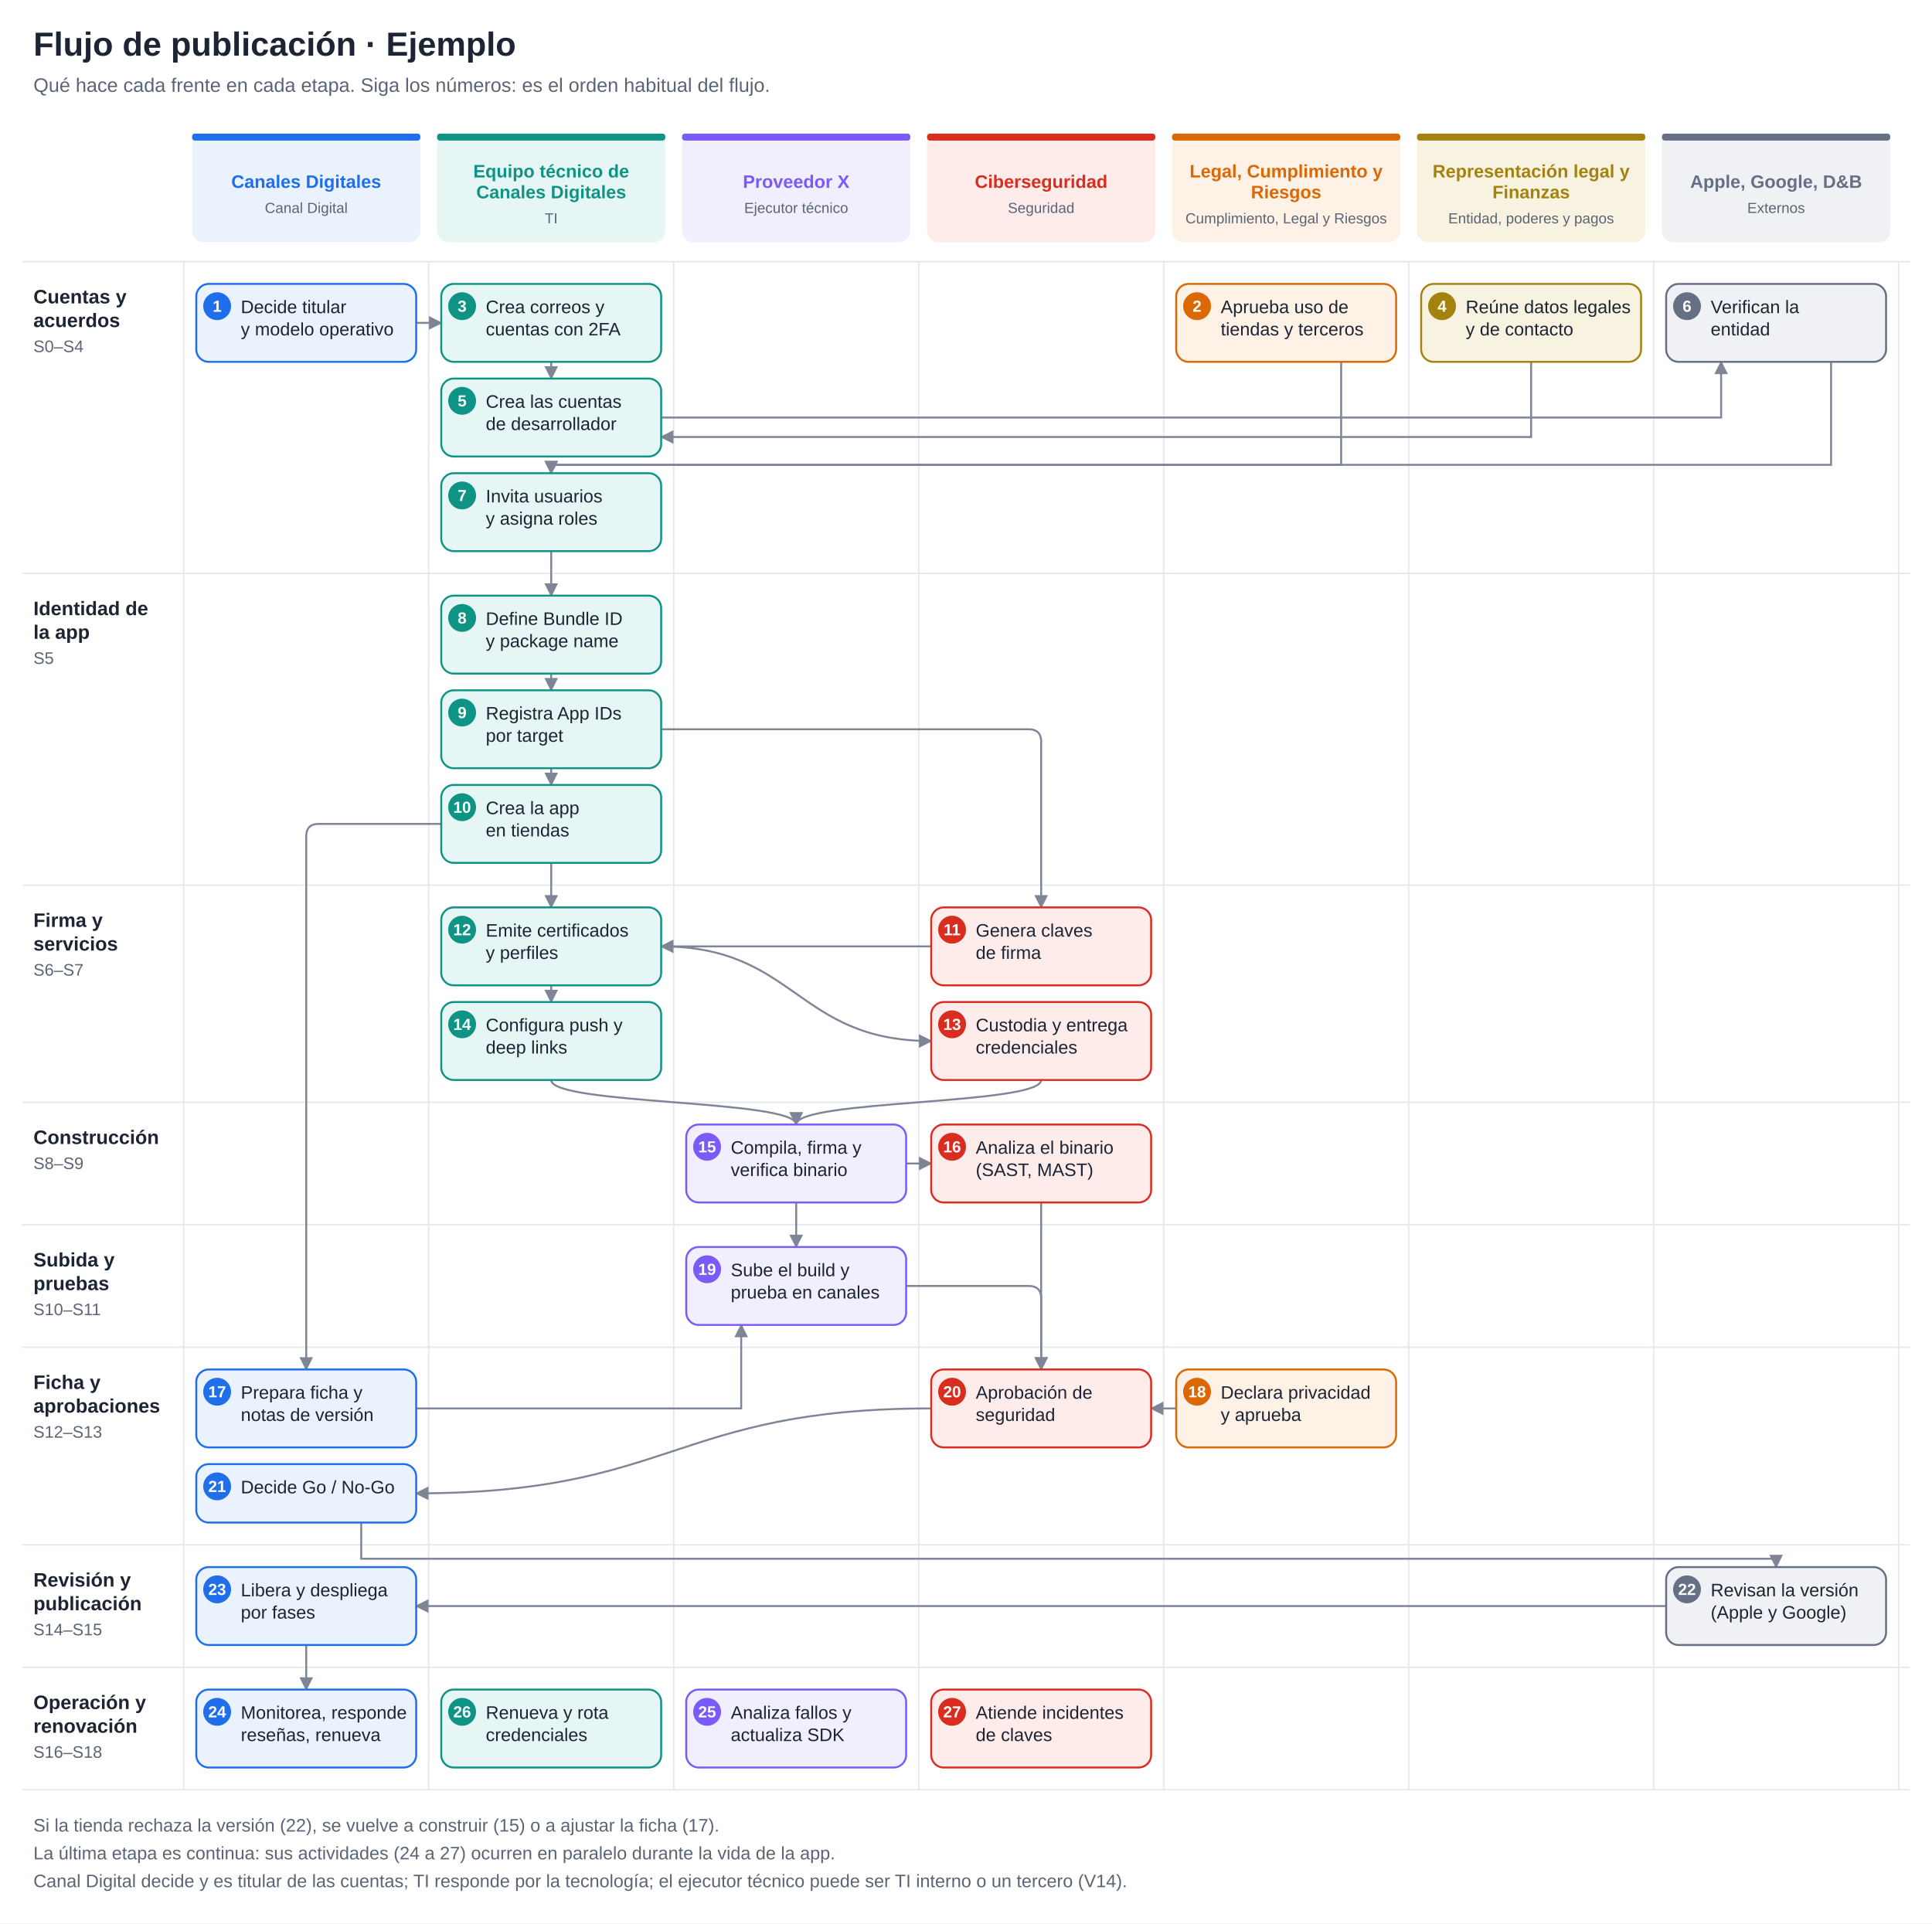
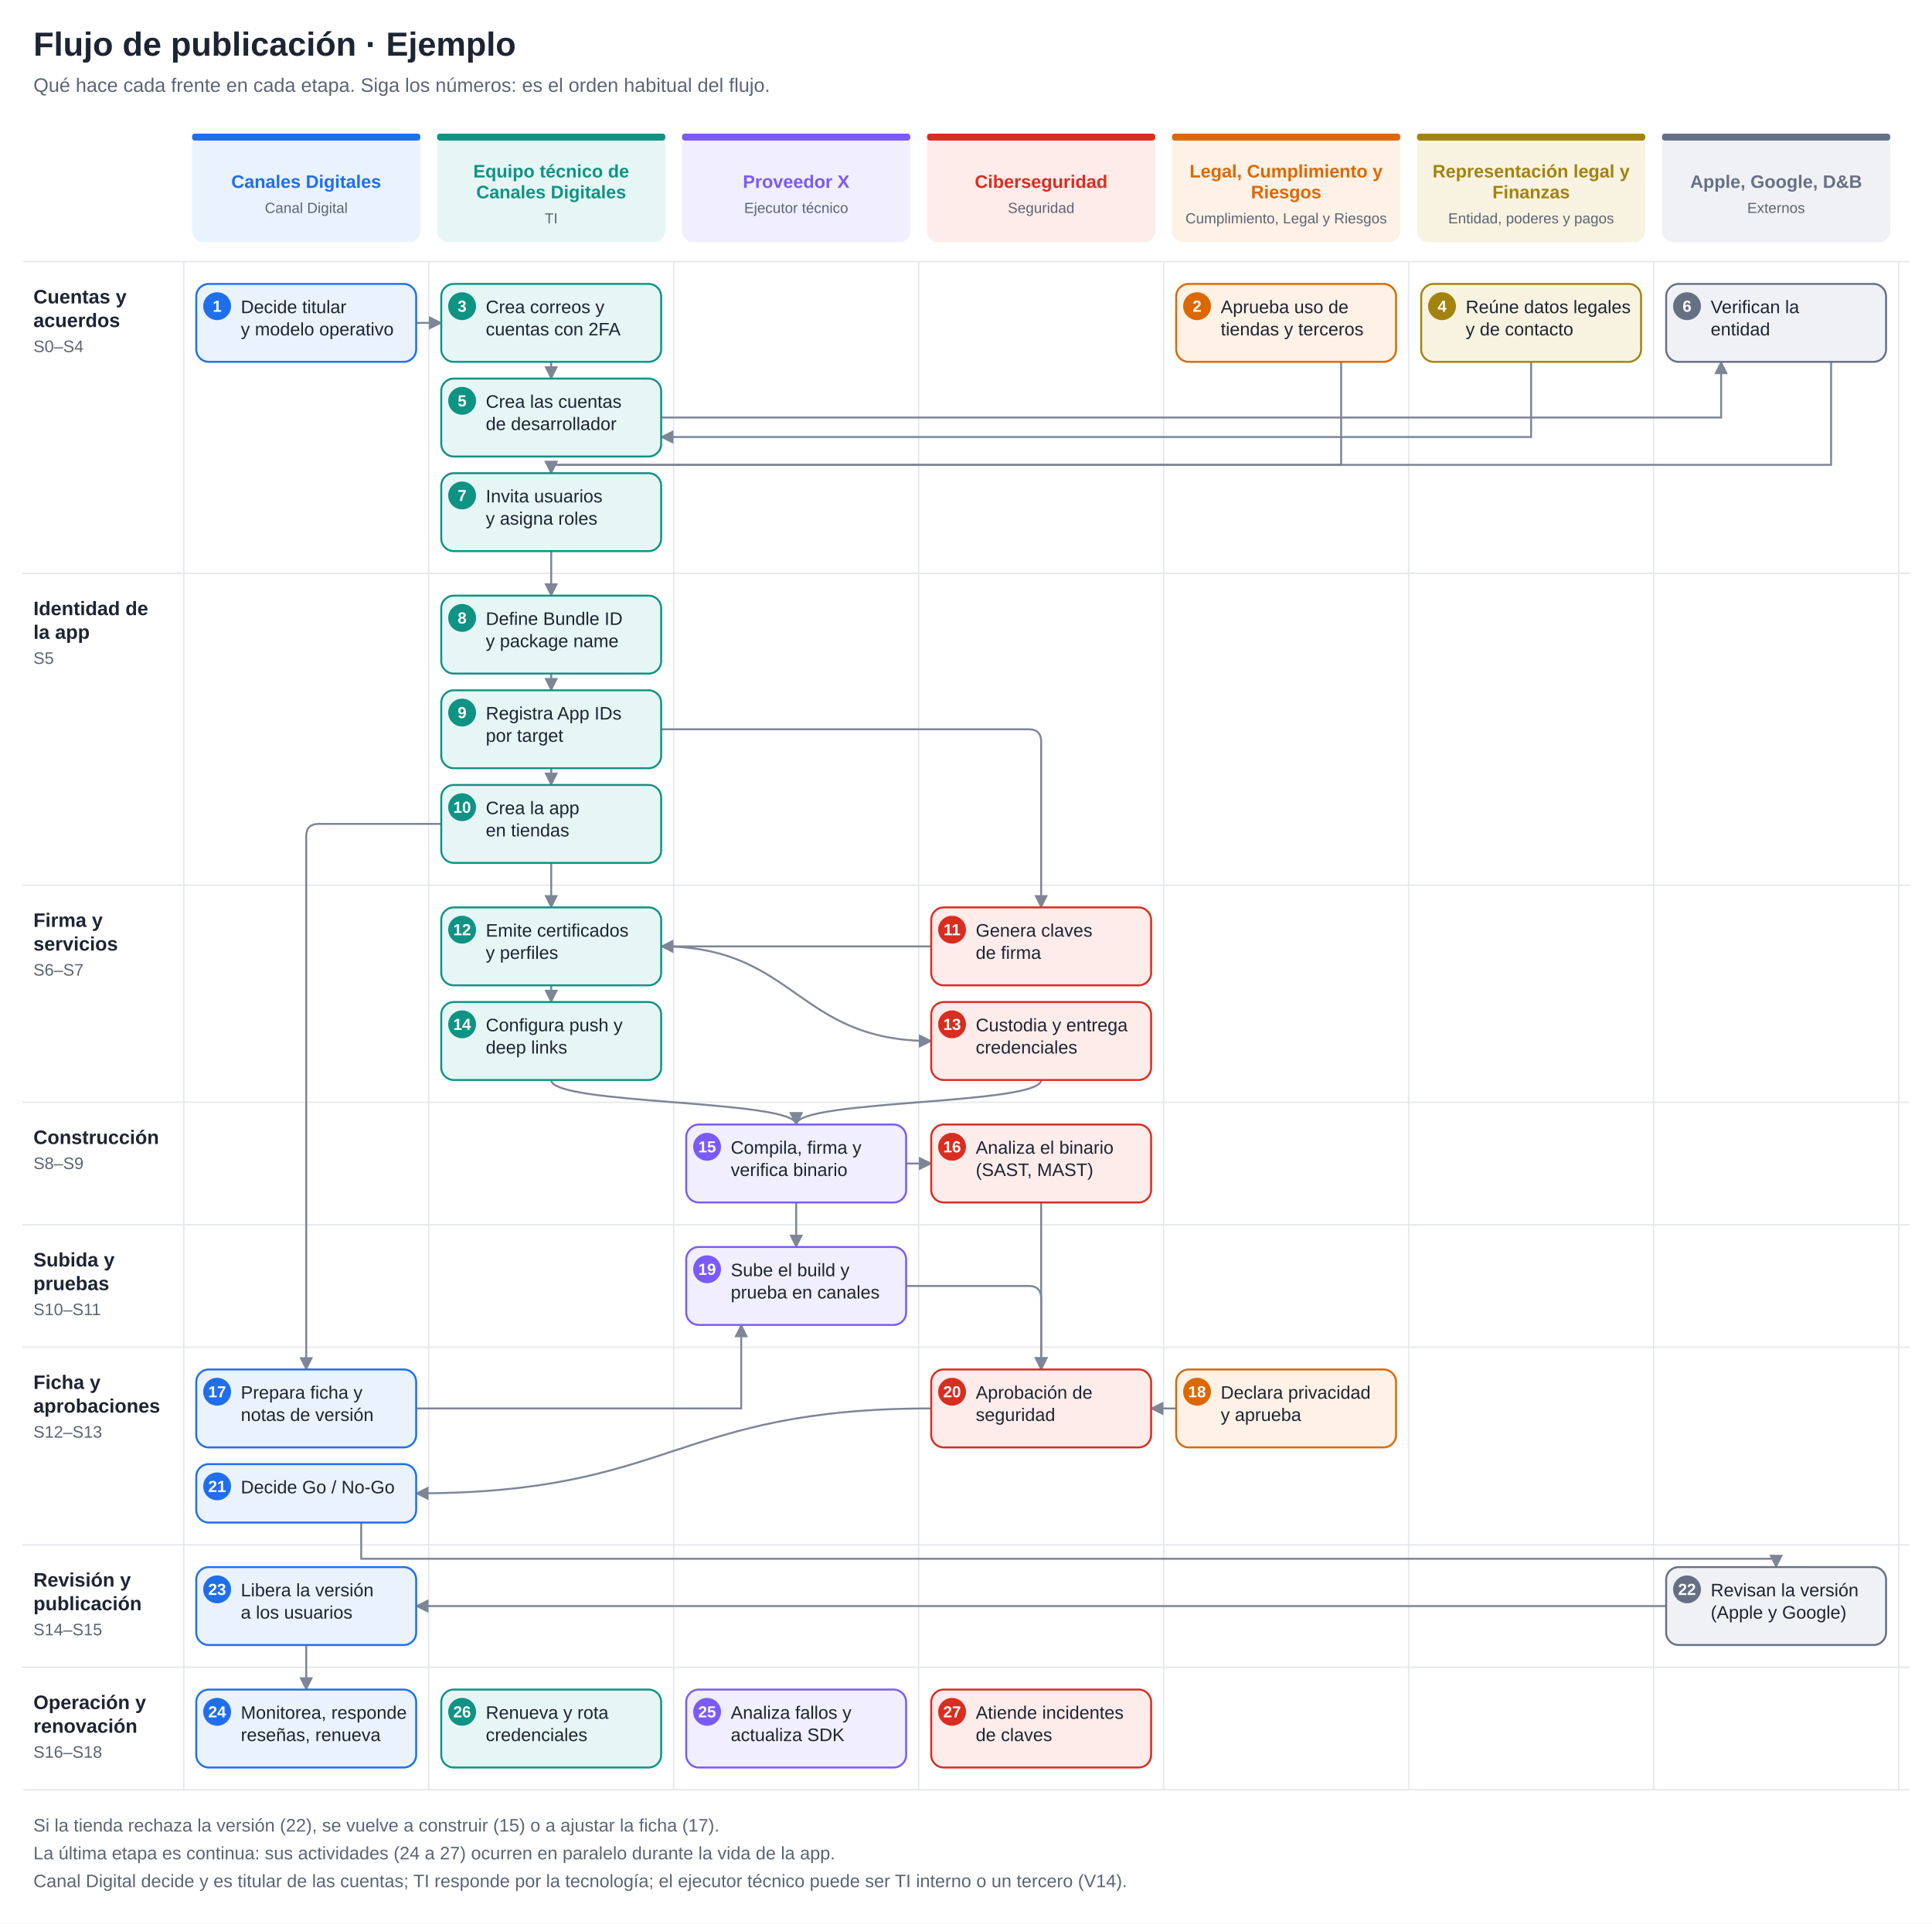
<svg xmlns="http://www.w3.org/2000/svg" viewBox="0 0 1388 1382" width="1388" height="1382" font-family="Calibri, Carlito, 'Segoe UI', Arial, sans-serif">
  <rect width="1388" height="1382" fill="#FFFFFF" />
  <defs>
    <marker id="ah" viewBox="0 0 10 10" refX="9" refY="5" markerWidth="7" markerHeight="7" orient="auto-start-reverse">
      <path d="M0 0L10 5L0 10z" fill="#7D8596" />
    </marker>
  </defs>
  <text x="24" y="40" font-size="24" font-weight="700" fill="#1D2433">Flujo de publicación · Ejemplo</text>
  <text x="24" y="66" font-size="14" fill="#5B6475">Qué hace cada frente en cada etapa. Siga los números: es el orden habitual del flujo.</text>
  <rect x="138" y="96" width="164" height="78" rx="8" fill="#EAF2FE" />
  <rect x="138" y="96" width="164" height="5" rx="2" fill="#1F6FEB" />
  <text x="220.0" y="135.0" text-anchor="middle" font-size="13" font-weight="700" fill="#1F6FEB">Canales Digitales</text>
  <text x="220.0" y="153.0" text-anchor="middle" font-size="10.5" fill="#5B6475">Canal Digital</text>
  <rect x="314" y="96" width="164" height="78" rx="8" fill="#E6F6F4" />
  <rect x="314" y="96" width="164" height="5" rx="2" fill="#0E9384" />
  <text x="396.0" y="127.5" text-anchor="middle" font-size="13" font-weight="700" fill="#0E9384">Equipo técnico de</text>
  <text x="396.0" y="142.5" text-anchor="middle" font-size="13" font-weight="700" fill="#0E9384">Canales Digitales</text>
  <text x="396.0" y="160.5" text-anchor="middle" font-size="10.5" fill="#5B6475">TI</text>
  <rect x="490" y="96" width="164" height="78" rx="8" fill="#F1EEFE" />
  <rect x="490" y="96" width="164" height="5" rx="2" fill="#7A5AF8" />
  <text x="572.0" y="135.0" text-anchor="middle" font-size="13" font-weight="700" fill="#7A5AF8">Proveedor X</text>
  <text x="572.0" y="153.0" text-anchor="middle" font-size="10.5" fill="#5B6475">Ejecutor técnico</text>
  <rect x="666" y="96" width="164" height="78" rx="8" fill="#FDECEA" />
  <rect x="666" y="96" width="164" height="5" rx="2" fill="#D92D20" />
  <text x="748.0" y="135.0" text-anchor="middle" font-size="13" font-weight="700" fill="#D92D20">Ciberseguridad</text>
  <text x="748.0" y="153.0" text-anchor="middle" font-size="10.5" fill="#5B6475">Seguridad</text>
  <rect x="842" y="96" width="164" height="78" rx="8" fill="#FEF1E6" />
  <rect x="842" y="96" width="164" height="5" rx="2" fill="#DC6803" />
  <text x="924.0" y="127.5" text-anchor="middle" font-size="13" font-weight="700" fill="#DC6803">Legal, Cumplimiento y</text>
  <text x="924.0" y="142.5" text-anchor="middle" font-size="13" font-weight="700" fill="#DC6803">Riesgos</text>
  <text x="924.0" y="160.5" text-anchor="middle" font-size="10.5" fill="#5B6475">Cumplimiento, Legal y Riesgos</text>
  <rect x="1018" y="96" width="164" height="78" rx="8" fill="#F8F3E0" />
  <rect x="1018" y="96" width="164" height="5" rx="2" fill="#A3820F" />
  <text x="1100.0" y="127.5" text-anchor="middle" font-size="13" font-weight="700" fill="#A3820F">Representación legal y</text>
  <text x="1100.0" y="142.5" text-anchor="middle" font-size="13" font-weight="700" fill="#A3820F">Finanzas</text>
  <text x="1100.0" y="160.5" text-anchor="middle" font-size="10.5" fill="#5B6475">Entidad, poderes y pagos</text>
  <rect x="1194" y="96" width="164" height="78" rx="8" fill="#F0F1F4" />
  <rect x="1194" y="96" width="164" height="5" rx="2" fill="#667085" />
  <text x="1276.0" y="135.0" text-anchor="middle" font-size="13" font-weight="700" fill="#667085">Apple, Google, D&amp;B</text>
  <text x="1276.0" y="153.0" text-anchor="middle" font-size="10.5" fill="#5B6475">Externos</text>
  <line x1="132" x2="132" y1="188" y2="1286" stroke="#E4E7EC" />
  <line x1="308" x2="308" y1="188" y2="1286" stroke="#E4E7EC" />
  <line x1="484" x2="484" y1="188" y2="1286" stroke="#E4E7EC" />
  <line x1="660" x2="660" y1="188" y2="1286" stroke="#E4E7EC" />
  <line x1="836" x2="836" y1="188" y2="1286" stroke="#E4E7EC" />
  <line x1="1012" x2="1012" y1="188" y2="1286" stroke="#E4E7EC" />
  <line x1="1188" x2="1188" y1="188" y2="1286" stroke="#E4E7EC" />
  <line x1="1364" x2="1364" y1="188" y2="1286" stroke="#E4E7EC" />
  <line x1="16" x2="1372" y1="188" y2="188" stroke="#E4E7EC" />
  <line x1="16" x2="1372" y1="412" y2="412" stroke="#E4E7EC" />
  <line x1="16" x2="1372" y1="636" y2="636" stroke="#E4E7EC" />
  <line x1="16" x2="1372" y1="792" y2="792" stroke="#E4E7EC" />
  <line x1="16" x2="1372" y1="880" y2="880" stroke="#E4E7EC" />
  <line x1="16" x2="1372" y1="968" y2="968" stroke="#E4E7EC" />
  <line x1="16" x2="1372" y1="1110" y2="1110" stroke="#E4E7EC" />
  <line x1="16" x2="1372" y1="1198" y2="1198" stroke="#E4E7EC" />
  <line x1="16" x2="1372" y1="1286" y2="1286" stroke="#E4E7EC" />
  <text x="24" y="218" font-size="14" font-weight="700" fill="#1D2433">Cuentas y</text>
  <text x="24" y="235" font-size="14" font-weight="700" fill="#1D2433">acuerdos</text>
  <text x="24" y="253" font-size="12" fill="#5B6475">S0–S4</text>
  <text x="24" y="442" font-size="14" font-weight="700" fill="#1D2433">Identidad de</text>
  <text x="24" y="459" font-size="14" font-weight="700" fill="#1D2433">la app</text>
  <text x="24" y="477" font-size="12" fill="#5B6475">S5</text>
  <text x="24" y="666" font-size="14" font-weight="700" fill="#1D2433">Firma y</text>
  <text x="24" y="683" font-size="14" font-weight="700" fill="#1D2433">servicios</text>
  <text x="24" y="701" font-size="12" fill="#5B6475">S6–S7</text>
  <text x="24" y="822" font-size="14" font-weight="700" fill="#1D2433">Construcción</text>
  <text x="24" y="840" font-size="12" fill="#5B6475">S8–S9</text>
  <text x="24" y="910" font-size="14" font-weight="700" fill="#1D2433">Subida y</text>
  <text x="24" y="927" font-size="14" font-weight="700" fill="#1D2433">pruebas</text>
  <text x="24" y="945" font-size="12" fill="#5B6475">S10–S11</text>
  <text x="24" y="998" font-size="14" font-weight="700" fill="#1D2433">Ficha y</text>
  <text x="24" y="1015" font-size="14" font-weight="700" fill="#1D2433">aprobaciones</text>
  <text x="24" y="1033" font-size="12" fill="#5B6475">S12–S13</text>
  <text x="24" y="1140" font-size="14" font-weight="700" fill="#1D2433">Revisión y</text>
  <text x="24" y="1157" font-size="14" font-weight="700" fill="#1D2433">publicación</text>
  <text x="24" y="1175" font-size="12" fill="#5B6475">S14–S15</text>
  <text x="24" y="1228" font-size="14" font-weight="700" fill="#1D2433">Operación y</text>
  <text x="24" y="1245" font-size="14" font-weight="700" fill="#1D2433">renovación</text>
  <text x="24" y="1263" font-size="12" fill="#5B6475">S16–S18</text>
  <path d="M299.0 232.0C308.0 232.0 308.0 232.0 317.0 232.0" fill="none" stroke="#7D8596" stroke-width="1.4" marker-end="url(#ah)" />
  <path d="M396.0 260C396.0 278 396.0 254 396.0 272" fill="none" stroke="#7D8596" stroke-width="1.4" marker-end="url(#ah)" />
  <path d="M1100.0 260V314.0H475.0" fill="none" stroke="#7D8596" stroke-width="1.4" marker-end="url(#ah)" />
  <path d="M475.0 300.0H1236.5V260" fill="none" stroke="#7D8596" stroke-width="1.4" marker-end="url(#ah)" />
  <path d="M963.5 260V334H396.0V340" fill="none" stroke="#7D8596" stroke-width="1.4" marker-end="url(#ah)" />
  <path d="M1315.5 260V334H396.0V340" fill="none" stroke="#7D8596" stroke-width="1.4" marker-end="url(#ah)" />
  <path d="M396.0 396C396.0 414 396.0 410 396.0 428" fill="none" stroke="#7D8596" stroke-width="1.4" marker-end="url(#ah)" />
  <path d="M396.0 484C396.0 502 396.0 478 396.0 496" fill="none" stroke="#7D8596" stroke-width="1.4" marker-end="url(#ah)" />
  <path d="M396.0 552C396.0 570 396.0 546 396.0 564" fill="none" stroke="#7D8596" stroke-width="1.4" marker-end="url(#ah)" />
  <path d="M475.0 524.0H739.0Q748.0 524.0 748.0 533.0V652" fill="none" stroke="#7D8596" stroke-width="1.4" marker-end="url(#ah)" />
  <path d="M396.0 620C396.0 638 396.0 634 396.0 652" fill="none" stroke="#7D8596" stroke-width="1.4" marker-end="url(#ah)" />
  <path d="M669.0 680.0C572.0 680.0 572.0 680.0 475.0 680.0" fill="none" stroke="#7D8596" stroke-width="1.4" marker-end="url(#ah)" />
  <path d="M475.0 680.0C572.0 680.0 572.0 748.0 669.0 748.0" fill="none" stroke="#7D8596" stroke-width="1.4" marker-end="url(#ah)" />
  <path d="M396.0 708C396.0 726 396.0 702 396.0 720" fill="none" stroke="#7D8596" stroke-width="1.4" marker-end="url(#ah)" />
  <path d="M396.0 776C396.0 794 572.0 790 572.0 808" fill="none" stroke="#7D8596" stroke-width="1.4" marker-end="url(#ah)" />
  <path d="M748.0 776C748.0 794 572.0 790 572.0 808" fill="none" stroke="#7D8596" stroke-width="1.4" marker-end="url(#ah)" />
  <path d="M651.0 836.0C660.0 836.0 660.0 836.0 669.0 836.0" fill="none" stroke="#7D8596" stroke-width="1.4" marker-end="url(#ah)" />
  <path d="M572.0 864C572.0 882 572.0 878 572.0 896" fill="none" stroke="#7D8596" stroke-width="1.4" marker-end="url(#ah)" />
  <path d="M317.0 592.0H229.0Q220.0 592.0 220.0 601.0V984" fill="none" stroke="#7D8596" stroke-width="1.4" marker-end="url(#ah)" />
  <path d="M299.0 1012.0H532.5V952" fill="none" stroke="#7D8596" stroke-width="1.4" marker-end="url(#ah)" />
  <path d="M748.0 864C748.0 924.0 748.0 924.0 748.0 984" fill="none" stroke="#7D8596" stroke-width="1.4" marker-end="url(#ah)" />
  <path d="M651.0 924.0H739.0Q748.0 924.0 748.0 933.0V984" fill="none" stroke="#7D8596" stroke-width="1.4" marker-end="url(#ah)" />
  <path d="M845.0 1012.0C836.0 1012.0 836.0 1012.0 827.0 1012.0" fill="none" stroke="#7D8596" stroke-width="1.4" marker-end="url(#ah)" />
  <path d="M669.0 1012.0C484.0 1012.0 484.0 1073.0 299.0 1073.0" fill="none" stroke="#7D8596" stroke-width="1.4" marker-end="url(#ah)" />
  <path d="M259.5 1094V1120H1276.0V1126" fill="none" stroke="#7D8596" stroke-width="1.4" marker-end="url(#ah)" />
  <path d="M1197.0 1154.0C748.0 1154.0 748.0 1154.0 299.0 1154.0" fill="none" stroke="#7D8596" stroke-width="1.4" marker-end="url(#ah)" />
  <path d="M220.0 1182C220.0 1200 220.0 1196 220.0 1214" fill="none" stroke="#7D8596" stroke-width="1.4" marker-end="url(#ah)" />
  <g opacity="1">
    <rect x="141.0" y="204" width="158" height="56" rx="9" fill="#EAF2FE" stroke="#1F6FEB" stroke-width="1.4" />
    <circle cx="156.0" cy="220" r="10" fill="#1F6FEB" />
    <text x="156.0" y="224" text-anchor="middle" font-size="11.5" font-weight="700" fill="#FFFFFF">1</text>
    <text x="173.0" y="225" font-size="13" fill="#1D2433">Decide titular</text>
    <text x="173.0" y="241" font-size="13" fill="#1D2433">y modelo operativo</text>
  </g>
  <g opacity="1">
    <rect x="845.0" y="204" width="158" height="56" rx="9" fill="#FEF1E6" stroke="#DC6803" stroke-width="1.4" />
    <circle cx="860.0" cy="220" r="10" fill="#DC6803" />
    <text x="860.0" y="224" text-anchor="middle" font-size="11.5" font-weight="700" fill="#FFFFFF">2</text>
    <text x="877.0" y="225" font-size="13" fill="#1D2433">Aprueba uso de</text>
    <text x="877.0" y="241" font-size="13" fill="#1D2433">tiendas y terceros</text>
  </g>
  <g opacity="1">
    <rect x="317.0" y="204" width="158" height="56" rx="9" fill="#E6F6F4" stroke="#0E9384" stroke-width="1.4" />
    <circle cx="332.0" cy="220" r="10" fill="#0E9384" />
    <text x="332.0" y="224" text-anchor="middle" font-size="11.5" font-weight="700" fill="#FFFFFF">3</text>
    <text x="349.0" y="225" font-size="13" fill="#1D2433">Crea correos y</text>
    <text x="349.0" y="241" font-size="13" fill="#1D2433">cuentas con 2FA</text>
  </g>
  <g opacity="1">
    <rect x="1021.0" y="204" width="158" height="56" rx="9" fill="#F8F3E0" stroke="#A3820F" stroke-width="1.4" />
    <circle cx="1036.0" cy="220" r="10" fill="#A3820F" />
    <text x="1036.0" y="224" text-anchor="middle" font-size="11.5" font-weight="700" fill="#FFFFFF">4</text>
    <text x="1053.0" y="225" font-size="13" fill="#1D2433">Reúne datos legales</text>
    <text x="1053.0" y="241" font-size="13" fill="#1D2433">y de contacto</text>
  </g>
  <g opacity="1">
    <rect x="317.0" y="272" width="158" height="56" rx="9" fill="#E6F6F4" stroke="#0E9384" stroke-width="1.4" />
    <circle cx="332.0" cy="288" r="10" fill="#0E9384" />
    <text x="332.0" y="292" text-anchor="middle" font-size="11.5" font-weight="700" fill="#FFFFFF">5</text>
    <text x="349.0" y="293" font-size="13" fill="#1D2433">Crea las cuentas</text>
    <text x="349.0" y="309" font-size="13" fill="#1D2433">de desarrollador</text>
  </g>
  <g opacity="1">
    <rect x="1197.0" y="204" width="158" height="56" rx="9" fill="#F0F1F4" stroke="#667085" stroke-width="1.4" />
    <circle cx="1212.0" cy="220" r="10" fill="#667085" />
    <text x="1212.0" y="224" text-anchor="middle" font-size="11.5" font-weight="700" fill="#FFFFFF">6</text>
    <text x="1229.0" y="225" font-size="13" fill="#1D2433">Verifican la</text>
    <text x="1229.0" y="241" font-size="13" fill="#1D2433">entidad</text>
  </g>
  <g opacity="1">
    <rect x="317.0" y="340" width="158" height="56" rx="9" fill="#E6F6F4" stroke="#0E9384" stroke-width="1.4" />
    <circle cx="332.0" cy="356" r="10" fill="#0E9384" />
    <text x="332.0" y="360" text-anchor="middle" font-size="11.5" font-weight="700" fill="#FFFFFF">7</text>
    <text x="349.0" y="361" font-size="13" fill="#1D2433">Invita usuarios</text>
    <text x="349.0" y="377" font-size="13" fill="#1D2433">y asigna roles</text>
  </g>
  <g opacity="1">
    <rect x="317.0" y="428" width="158" height="56" rx="9" fill="#E6F6F4" stroke="#0E9384" stroke-width="1.4" />
    <circle cx="332.0" cy="444" r="10" fill="#0E9384" />
    <text x="332.0" y="448" text-anchor="middle" font-size="11.5" font-weight="700" fill="#FFFFFF">8</text>
    <text x="349.0" y="449" font-size="13" fill="#1D2433">Define Bundle ID</text>
    <text x="349.0" y="465" font-size="13" fill="#1D2433">y package name</text>
  </g>
  <g opacity="1">
    <rect x="317.0" y="496" width="158" height="56" rx="9" fill="#E6F6F4" stroke="#0E9384" stroke-width="1.4" />
    <circle cx="332.0" cy="512" r="10" fill="#0E9384" />
    <text x="332.0" y="516" text-anchor="middle" font-size="11.5" font-weight="700" fill="#FFFFFF">9</text>
    <text x="349.0" y="517" font-size="13" fill="#1D2433">Registra App IDs</text>
    <text x="349.0" y="533" font-size="13" fill="#1D2433">por target</text>
  </g>
  <g opacity="1">
    <rect x="317.0" y="564" width="158" height="56" rx="9" fill="#E6F6F4" stroke="#0E9384" stroke-width="1.4" />
    <circle cx="332.0" cy="580" r="10" fill="#0E9384" />
    <text x="332.0" y="584" text-anchor="middle" font-size="11.5" font-weight="700" fill="#FFFFFF">10</text>
    <text x="349.0" y="585" font-size="13" fill="#1D2433">Crea la app</text>
    <text x="349.0" y="601" font-size="13" fill="#1D2433">en tiendas</text>
  </g>
  <g opacity="1">
    <rect x="669.0" y="652" width="158" height="56" rx="9" fill="#FDECEA" stroke="#D92D20" stroke-width="1.4" />
    <circle cx="684.0" cy="668" r="10" fill="#D92D20" />
    <text x="684.0" y="672" text-anchor="middle" font-size="11.5" font-weight="700" fill="#FFFFFF">11</text>
    <text x="701.0" y="673" font-size="13" fill="#1D2433">Genera claves</text>
    <text x="701.0" y="689" font-size="13" fill="#1D2433">de firma</text>
  </g>
  <g opacity="1">
    <rect x="317.0" y="652" width="158" height="56" rx="9" fill="#E6F6F4" stroke="#0E9384" stroke-width="1.4" />
    <circle cx="332.0" cy="668" r="10" fill="#0E9384" />
    <text x="332.0" y="672" text-anchor="middle" font-size="11.5" font-weight="700" fill="#FFFFFF">12</text>
    <text x="349.0" y="673" font-size="13" fill="#1D2433">Emite certificados</text>
    <text x="349.0" y="689" font-size="13" fill="#1D2433">y perfiles</text>
  </g>
  <g opacity="1">
    <rect x="669.0" y="720" width="158" height="56" rx="9" fill="#FDECEA" stroke="#D92D20" stroke-width="1.4" />
    <circle cx="684.0" cy="736" r="10" fill="#D92D20" />
    <text x="684.0" y="740" text-anchor="middle" font-size="11.5" font-weight="700" fill="#FFFFFF">13</text>
    <text x="701.0" y="741" font-size="13" fill="#1D2433">Custodia y entrega</text>
    <text x="701.0" y="757" font-size="13" fill="#1D2433">credenciales</text>
  </g>
  <g opacity="1">
    <rect x="317.0" y="720" width="158" height="56" rx="9" fill="#E6F6F4" stroke="#0E9384" stroke-width="1.4" />
    <circle cx="332.0" cy="736" r="10" fill="#0E9384" />
    <text x="332.0" y="740" text-anchor="middle" font-size="11.5" font-weight="700" fill="#FFFFFF">14</text>
    <text x="349.0" y="741" font-size="13" fill="#1D2433">Configura push y</text>
    <text x="349.0" y="757" font-size="13" fill="#1D2433">deep links</text>
  </g>
  <g opacity="1">
    <rect x="493.0" y="808" width="158" height="56" rx="9" fill="#F1EEFE" stroke="#7A5AF8" stroke-width="1.4" />
    <circle cx="508.0" cy="824" r="10" fill="#7A5AF8" />
    <text x="508.0" y="828" text-anchor="middle" font-size="11.5" font-weight="700" fill="#FFFFFF">15</text>
    <text x="525.0" y="829" font-size="13" fill="#1D2433">Compila, firma y</text>
    <text x="525.0" y="845" font-size="13" fill="#1D2433">verifica binario</text>
  </g>
  <g opacity="1">
    <rect x="669.0" y="808" width="158" height="56" rx="9" fill="#FDECEA" stroke="#D92D20" stroke-width="1.4" />
    <circle cx="684.0" cy="824" r="10" fill="#D92D20" />
    <text x="684.0" y="828" text-anchor="middle" font-size="11.5" font-weight="700" fill="#FFFFFF">16</text>
    <text x="701.0" y="829" font-size="13" fill="#1D2433">Analiza el binario</text>
    <text x="701.0" y="845" font-size="13" fill="#1D2433">(SAST, MAST)</text>
  </g>
  <g opacity="1">
    <rect x="141.0" y="984" width="158" height="56" rx="9" fill="#EAF2FE" stroke="#1F6FEB" stroke-width="1.4" />
    <circle cx="156.0" cy="1000" r="10" fill="#1F6FEB" />
    <text x="156.0" y="1004" text-anchor="middle" font-size="11.5" font-weight="700" fill="#FFFFFF">17</text>
    <text x="173.0" y="1005" font-size="13" fill="#1D2433">Prepara ficha y</text>
    <text x="173.0" y="1021" font-size="13" fill="#1D2433">notas de versión</text>
  </g>
  <g opacity="1">
    <rect x="845.0" y="984" width="158" height="56" rx="9" fill="#FEF1E6" stroke="#DC6803" stroke-width="1.4" />
    <circle cx="860.0" cy="1000" r="10" fill="#DC6803" />
    <text x="860.0" y="1004" text-anchor="middle" font-size="11.5" font-weight="700" fill="#FFFFFF">18</text>
    <text x="877.0" y="1005" font-size="13" fill="#1D2433">Declara privacidad</text>
    <text x="877.0" y="1021" font-size="13" fill="#1D2433">y aprueba</text>
  </g>
  <g opacity="1">
    <rect x="493.0" y="896" width="158" height="56" rx="9" fill="#F1EEFE" stroke="#7A5AF8" stroke-width="1.4" />
    <circle cx="508.0" cy="912" r="10" fill="#7A5AF8" />
    <text x="508.0" y="916" text-anchor="middle" font-size="11.5" font-weight="700" fill="#FFFFFF">19</text>
    <text x="525.0" y="917" font-size="13" fill="#1D2433">Sube el build y</text>
    <text x="525.0" y="933" font-size="13" fill="#1D2433">prueba en canales</text>
  </g>
  <g opacity="1">
    <rect x="669.0" y="984" width="158" height="56" rx="9" fill="#FDECEA" stroke="#D92D20" stroke-width="1.4" />
    <circle cx="684.0" cy="1000" r="10" fill="#D92D20" />
    <text x="684.0" y="1004" text-anchor="middle" font-size="11.5" font-weight="700" fill="#FFFFFF">20</text>
    <text x="701.0" y="1005" font-size="13" fill="#1D2433">Aprobación de</text>
    <text x="701.0" y="1021" font-size="13" fill="#1D2433">seguridad</text>
  </g>
  <g opacity="1">
    <rect x="141.0" y="1052" width="158" height="42" rx="9" fill="#EAF2FE" stroke="#1F6FEB" stroke-width="1.4" />
    <circle cx="156.0" cy="1068" r="10" fill="#1F6FEB" />
    <text x="156.0" y="1072" text-anchor="middle" font-size="11.5" font-weight="700" fill="#FFFFFF">21</text>
    <text x="173.0" y="1073" font-size="13" fill="#1D2433">Decide Go / No-Go</text>
  </g>
  <g opacity="1">
    <rect x="1197.0" y="1126" width="158" height="56" rx="9" fill="#F0F1F4" stroke="#667085" stroke-width="1.4" />
    <circle cx="1212.0" cy="1142" r="10" fill="#667085" />
    <text x="1212.0" y="1146" text-anchor="middle" font-size="11.5" font-weight="700" fill="#FFFFFF">22</text>
    <text x="1229.0" y="1147" font-size="13" fill="#1D2433">Revisan la versión</text>
    <text x="1229.0" y="1163" font-size="13" fill="#1D2433">(Apple y Google)</text>
  </g>
  <g opacity="1">
    <rect x="141.0" y="1126" width="158" height="56" rx="9" fill="#EAF2FE" stroke="#1F6FEB" stroke-width="1.4" />
    <circle cx="156.0" cy="1142" r="10" fill="#1F6FEB" />
    <text x="156.0" y="1146" text-anchor="middle" font-size="11.5" font-weight="700" fill="#FFFFFF">23</text>
-     <text x="173.0" y="1147" font-size="13" fill="#1D2433">Libera y despliega</text>
-     <text x="173.0" y="1163" font-size="13" fill="#1D2433">por fases</text>
+     <text x="173.0" y="1147" font-size="13" fill="#1D2433">Libera la versión</text>
+     <text x="173.0" y="1163" font-size="13" fill="#1D2433">a los usuarios</text>
  </g>
  <g opacity="1">
    <rect x="141.0" y="1214" width="158" height="56" rx="9" fill="#EAF2FE" stroke="#1F6FEB" stroke-width="1.4" />
    <circle cx="156.0" cy="1230" r="10" fill="#1F6FEB" />
    <text x="156.0" y="1234" text-anchor="middle" font-size="11.5" font-weight="700" fill="#FFFFFF">24</text>
    <text x="173.0" y="1235" font-size="13" fill="#1D2433">Monitorea, responde</text>
    <text x="173.0" y="1251" font-size="13" fill="#1D2433">reseñas, renueva</text>
  </g>
  <g opacity="1">
    <rect x="493.0" y="1214" width="158" height="56" rx="9" fill="#F1EEFE" stroke="#7A5AF8" stroke-width="1.4" />
    <circle cx="508.0" cy="1230" r="10" fill="#7A5AF8" />
    <text x="508.0" y="1234" text-anchor="middle" font-size="11.5" font-weight="700" fill="#FFFFFF">25</text>
    <text x="525.0" y="1235" font-size="13" fill="#1D2433">Analiza fallos y</text>
    <text x="525.0" y="1251" font-size="13" fill="#1D2433">actualiza SDK</text>
  </g>
  <g opacity="1">
    <rect x="317.0" y="1214" width="158" height="56" rx="9" fill="#E6F6F4" stroke="#0E9384" stroke-width="1.4" />
    <circle cx="332.0" cy="1230" r="10" fill="#0E9384" />
    <text x="332.0" y="1234" text-anchor="middle" font-size="11.5" font-weight="700" fill="#FFFFFF">26</text>
    <text x="349.0" y="1235" font-size="13" fill="#1D2433">Renueva y rota</text>
    <text x="349.0" y="1251" font-size="13" fill="#1D2433">credenciales</text>
  </g>
  <g opacity="1">
    <rect x="669.0" y="1214" width="158" height="56" rx="9" fill="#FDECEA" stroke="#D92D20" stroke-width="1.4" />
    <circle cx="684.0" cy="1230" r="10" fill="#D92D20" />
    <text x="684.0" y="1234" text-anchor="middle" font-size="11.5" font-weight="700" fill="#FFFFFF">27</text>
    <text x="701.0" y="1235" font-size="13" fill="#1D2433">Atiende incidentes</text>
    <text x="701.0" y="1251" font-size="13" fill="#1D2433">de claves</text>
  </g>
  <text x="24" y="1316" font-size="13" fill="#5B6475">Si la tienda rechaza la versión (22), se vuelve a construir (15) o a ajustar la ficha (17).</text>
  <text x="24" y="1336" font-size="13" fill="#5B6475">La última etapa es continua: sus actividades (24 a 27) ocurren en paralelo durante la vida de la app.</text>
  <text x="24" y="1356" font-size="13" fill="#5B6475">Canal Digital decide y es titular de las cuentas; TI responde por la tecnología; el ejecutor técnico puede ser TI interno o un tercero (V14).</text>
</svg>
